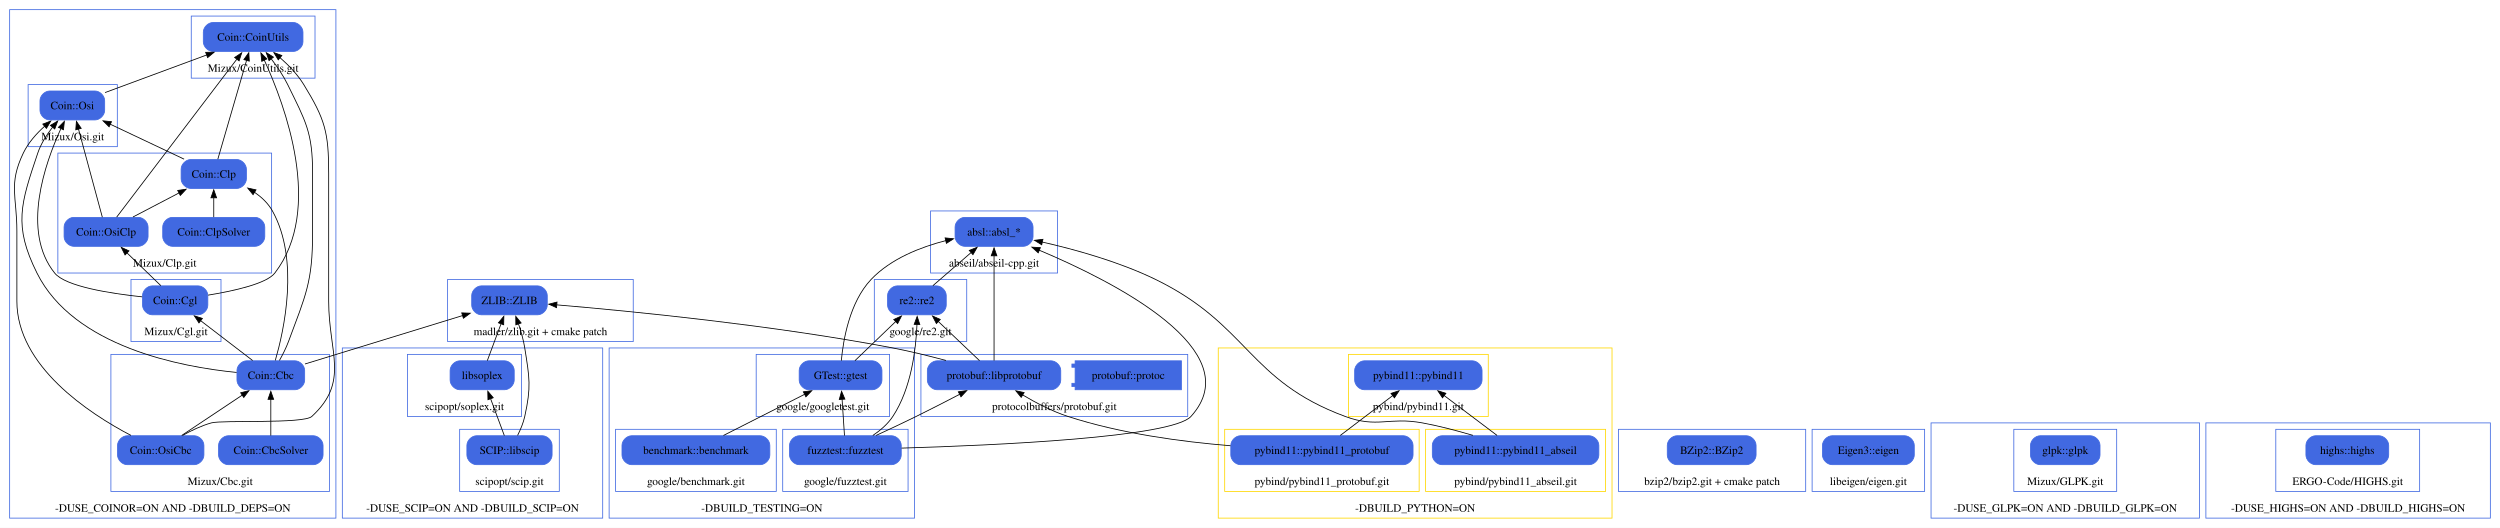
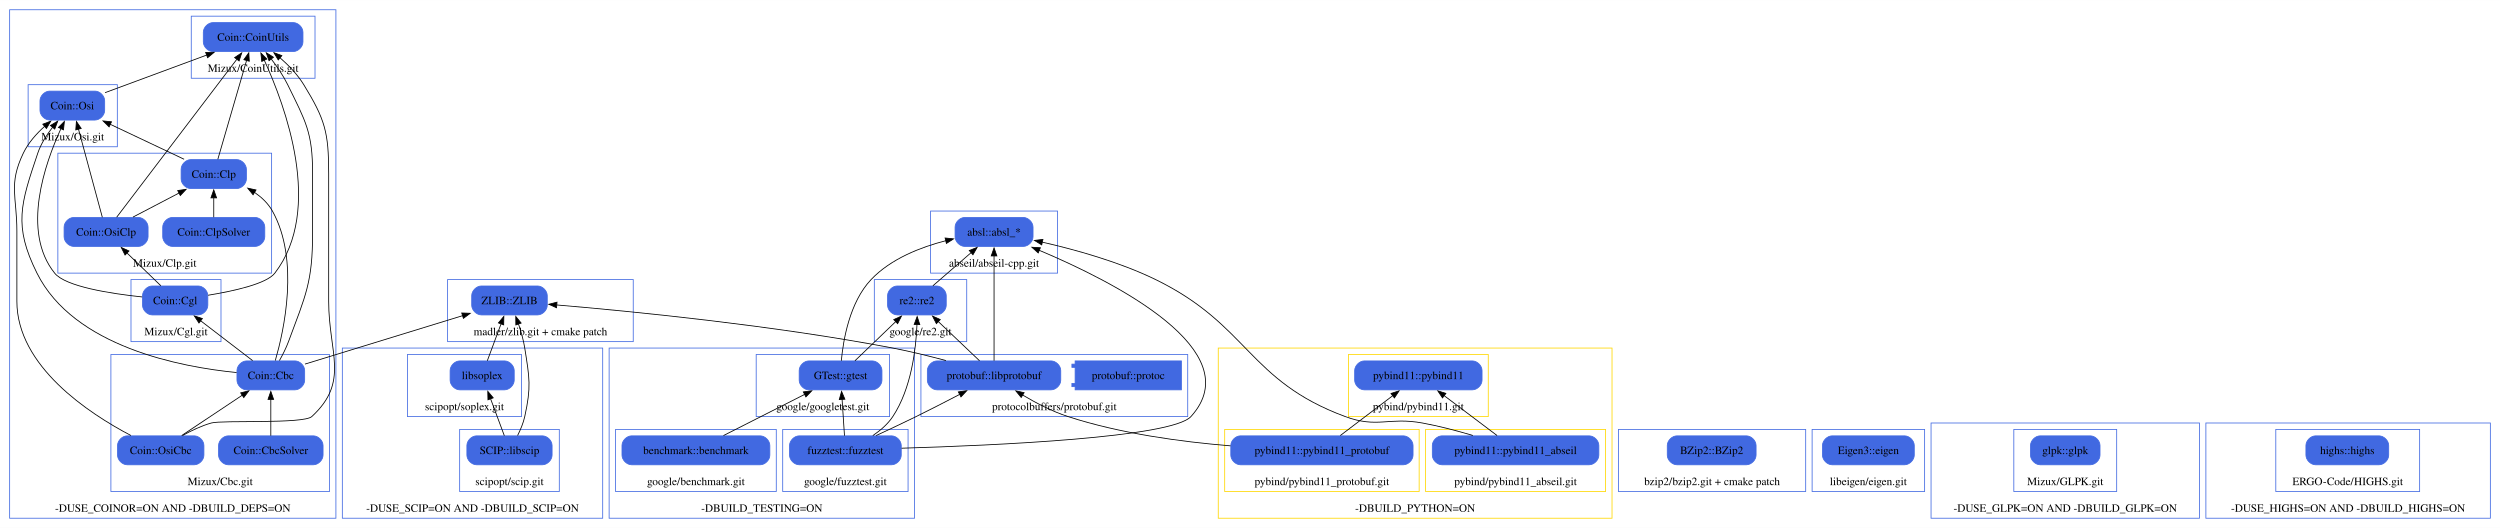
- <svg xmlns="http://www.w3.org/2000/svg" width="3111pt" height="657pt" viewBox="0.00 0.00 3111.00 657.00">
+ <svg xmlns="http://www.w3.org/2000/svg" width="3111pt" height="657pt" viewBox="0.00 0.00 3111.00 656.75">
  <g id="graph0" class="graph" transform="scale(1 1) rotate(0) translate(4 652.75)">
    <polygon fill="white" stroke="none" points="-4,4 -4,-652.75 3107,-652.75 3107,4 -4,4" />
    <g id="clust1" class="cluster">
      <polygon fill="none" stroke="royalblue" points="553,-227.75 553,-305 784,-305 784,-227.75 553,-227.75" />
-       <text xml:space="preserve" text-anchor="middle" x="668.5" y="-235.7" font-family="Times,serif" font-size="14.00">madler/zlib.git + cmake patch</text>
+       <text text-anchor="middle" x="668.5" y="-235.7" font-family="Times,serif" font-size="14.00">madler/zlib.git + cmake patch</text>
    </g>
    <g id="clust2" class="cluster">
      <polygon fill="none" stroke="royalblue" points="2010,-41.25 2010,-118.5 2243,-118.5 2243,-41.25 2010,-41.25" />
-       <text xml:space="preserve" text-anchor="middle" x="2126.5" y="-49.2" font-family="Times,serif" font-size="14.00">bzip2/bzip2.git + cmake patch</text>
+       <text text-anchor="middle" x="2126.5" y="-49.2" font-family="Times,serif" font-size="14.00">bzip2/bzip2.git + cmake patch</text>
    </g>
    <g id="clust3" class="cluster">
      <polygon fill="none" stroke="royalblue" points="1154,-313 1154,-390.25 1312,-390.25 1312,-313 1154,-313" />
-       <text xml:space="preserve" text-anchor="middle" x="1233" y="-320.95" font-family="Times,serif" font-size="14.00">abseil/abseil-cpp.git</text>
+       <text text-anchor="middle" x="1233" y="-320.95" font-family="Times,serif" font-size="14.00">abseil/abseil-cpp.git</text>
    </g>
    <g id="clust4" class="cluster">
      <polygon fill="none" stroke="royalblue" points="1142,-134.5 1142,-211.75 1474,-211.75 1474,-134.5 1142,-134.5" />
-       <text xml:space="preserve" text-anchor="middle" x="1308" y="-142.45" font-family="Times,serif" font-size="14.00">protocolbuffers/protobuf.git</text>
+       <text text-anchor="middle" x="1308" y="-142.45" font-family="Times,serif" font-size="14.00">protocolbuffers/protobuf.git</text>
    </g>
    <g id="clust5" class="cluster">
      <polygon fill="none" stroke="royalblue" points="1084,-227.75 1084,-305 1199,-305 1199,-227.75 1084,-227.75" />
-       <text xml:space="preserve" text-anchor="middle" x="1141.5" y="-235.7" font-family="Times,serif" font-size="14.00">google/re2.git</text>
+       <text text-anchor="middle" x="1141.5" y="-235.7" font-family="Times,serif" font-size="14.00">google/re2.git</text>
    </g>
    <g id="clust6" class="cluster">
      <polygon fill="none" stroke="royalblue" points="2251,-41.25 2251,-118.5 2391,-118.5 2391,-41.25 2251,-41.25" />
-       <text xml:space="preserve" text-anchor="middle" x="2321" y="-49.2" font-family="Times,serif" font-size="14.00">libeigen/eigen.git</text>
+       <text text-anchor="middle" x="2321" y="-49.2" font-family="Times,serif" font-size="14.00">libeigen/eigen.git</text>
    </g>
    <g id="clust7" class="cluster">
      <polygon fill="none" stroke="royalblue" points="8,-8 8,-640.75 414,-640.75 414,-8 8,-8" />
-       <text xml:space="preserve" text-anchor="middle" x="211" y="-15.95" font-family="Times,serif" font-size="14.00">-DUSE_COINOR=ON AND -DBUILD_DEPS=ON</text>
+       <text text-anchor="middle" x="211" y="-15.95" font-family="Times,serif" font-size="14.00">-DUSE_COINOR=ON AND -DBUILD_DEPS=ON</text>
    </g>
    <g id="clust8" class="cluster">
      <polygon fill="none" stroke="royalblue" points="234,-555.5 234,-632.75 388,-632.75 388,-555.5 234,-555.5" />
-       <text xml:space="preserve" text-anchor="middle" x="311" y="-563.45" font-family="Times,serif" font-size="14.00">Mizux/CoinUtils.git</text>
+       <text text-anchor="middle" x="311" y="-563.45" font-family="Times,serif" font-size="14.00">Mizux/CoinUtils.git</text>
    </g>
    <g id="clust9" class="cluster">
      <polygon fill="none" stroke="royalblue" points="31,-470.25 31,-547.5 142,-547.5 142,-470.25 31,-470.25" />
-       <text xml:space="preserve" text-anchor="middle" x="86.5" y="-478.2" font-family="Times,serif" font-size="14.00">Mizux/Osi.git</text>
+       <text text-anchor="middle" x="86.5" y="-478.2" font-family="Times,serif" font-size="14.00">Mizux/Osi.git</text>
    </g>
    <g id="clust10" class="cluster">
      <polygon fill="none" stroke="royalblue" points="68,-313 68,-462.25 334,-462.25 334,-313 68,-313" />
-       <text xml:space="preserve" text-anchor="middle" x="201" y="-320.95" font-family="Times,serif" font-size="14.00">Mizux/Clp.git</text>
+       <text text-anchor="middle" x="201" y="-320.95" font-family="Times,serif" font-size="14.00">Mizux/Clp.git</text>
    </g>
    <g id="clust11" class="cluster">
      <polygon fill="none" stroke="royalblue" points="159,-227.75 159,-305 271,-305 271,-227.75 159,-227.75" />
-       <text xml:space="preserve" text-anchor="middle" x="215" y="-235.7" font-family="Times,serif" font-size="14.00">Mizux/Cgl.git</text>
+       <text text-anchor="middle" x="215" y="-235.7" font-family="Times,serif" font-size="14.00">Mizux/Cgl.git</text>
    </g>
    <g id="clust12" class="cluster">
      <polygon fill="none" stroke="royalblue" points="134,-41.25 134,-211.75 406,-211.75 406,-41.25 134,-41.25" />
-       <text xml:space="preserve" text-anchor="middle" x="270" y="-49.2" font-family="Times,serif" font-size="14.00">Mizux/Cbc.git</text>
+       <text text-anchor="middle" x="270" y="-49.2" font-family="Times,serif" font-size="14.00">Mizux/Cbc.git</text>
    </g>
    <g id="clust13" class="cluster">
      <polygon fill="none" stroke="royalblue" points="2399,-8 2399,-126.5 2733,-126.5 2733,-8 2399,-8" />
-       <text xml:space="preserve" text-anchor="middle" x="2566" y="-15.95" font-family="Times,serif" font-size="14.00">-DUSE_GLPK=ON AND -DBUILD_GLPK=ON</text>
+       <text text-anchor="middle" x="2566" y="-15.95" font-family="Times,serif" font-size="14.00">-DUSE_GLPK=ON AND -DBUILD_GLPK=ON</text>
    </g>
    <g id="clust14" class="cluster">
      <polygon fill="none" stroke="royalblue" points="2502,-41.25 2502,-118.5 2630,-118.5 2630,-41.25 2502,-41.25" />
-       <text xml:space="preserve" text-anchor="middle" x="2566" y="-49.2" font-family="Times,serif" font-size="14.00">Mizux/GLPK.git</text>
+       <text text-anchor="middle" x="2566" y="-49.2" font-family="Times,serif" font-size="14.00">Mizux/GLPK.git</text>
    </g>
    <g id="clust15" class="cluster">
      <polygon fill="none" stroke="royalblue" points="2741,-8 2741,-126.5 3095,-126.5 3095,-8 2741,-8" />
-       <text xml:space="preserve" text-anchor="middle" x="2918" y="-15.95" font-family="Times,serif" font-size="14.00">-DUSE_HIGHS=ON AND -DBUILD_HIGHS=ON</text>
+       <text text-anchor="middle" x="2918" y="-15.95" font-family="Times,serif" font-size="14.00">-DUSE_HIGHS=ON AND -DBUILD_HIGHS=ON</text>
    </g>
    <g id="clust16" class="cluster">
      <polygon fill="none" stroke="royalblue" points="2828,-41.25 2828,-118.5 3007,-118.5 3007,-41.25 2828,-41.25" />
-       <text xml:space="preserve" text-anchor="middle" x="2917.5" y="-49.2" font-family="Times,serif" font-size="14.00">ERGO-Code/HIGHS.git</text>
+       <text text-anchor="middle" x="2917.5" y="-49.2" font-family="Times,serif" font-size="14.00">ERGO-Code/HIGHS.git</text>
    </g>
    <g id="clust17" class="cluster">
      <polygon fill="none" stroke="royalblue" points="422,-8 422,-219.75 746,-219.75 746,-8 422,-8" />
-       <text xml:space="preserve" text-anchor="middle" x="584" y="-15.95" font-family="Times,serif" font-size="14.00">-DUSE_SCIP=ON AND -DBUILD_SCIP=ON</text>
+       <text text-anchor="middle" x="584" y="-15.95" font-family="Times,serif" font-size="14.00">-DUSE_SCIP=ON AND -DBUILD_SCIP=ON</text>
    </g>
    <g id="clust18" class="cluster">
      <polygon fill="none" stroke="royalblue" points="503,-134.5 503,-211.75 645,-211.75 645,-134.5 503,-134.5" />
-       <text xml:space="preserve" text-anchor="middle" x="574" y="-142.45" font-family="Times,serif" font-size="14.00">scipopt/soplex.git</text>
+       <text text-anchor="middle" x="574" y="-142.45" font-family="Times,serif" font-size="14.00">scipopt/soplex.git</text>
    </g>
    <g id="clust19" class="cluster">
      <polygon fill="none" stroke="royalblue" points="568,-41.25 568,-118.5 692,-118.5 692,-41.25 568,-41.25" />
-       <text xml:space="preserve" text-anchor="middle" x="630" y="-49.2" font-family="Times,serif" font-size="14.00">scipopt/scip.git</text>
+       <text text-anchor="middle" x="630" y="-49.2" font-family="Times,serif" font-size="14.00">scipopt/scip.git</text>
    </g>
    <g id="clust20" class="cluster">
      <polygon fill="none" stroke="royalblue" points="754,-8 754,-219.75 1134,-219.75 1134,-8 754,-8" />
-       <text xml:space="preserve" text-anchor="middle" x="944" y="-15.95" font-family="Times,serif" font-size="14.00">-DBUILD_TESTING=ON</text>
+       <text text-anchor="middle" x="944" y="-15.95" font-family="Times,serif" font-size="14.00">-DBUILD_TESTING=ON</text>
    </g>
    <g id="clust21" class="cluster">
      <polygon fill="none" stroke="royalblue" points="937,-134.5 937,-211.75 1103,-211.75 1103,-134.5 937,-134.5" />
-       <text xml:space="preserve" text-anchor="middle" x="1020" y="-142.45" font-family="Times,serif" font-size="14.00">google/googletest.git</text>
+       <text text-anchor="middle" x="1020" y="-142.45" font-family="Times,serif" font-size="14.00">google/googletest.git</text>
    </g>
    <g id="clust22" class="cluster">
      <polygon fill="none" stroke="royalblue" points="762,-41.25 762,-118.5 962,-118.5 962,-41.25 762,-41.25" />
-       <text xml:space="preserve" text-anchor="middle" x="862" y="-49.2" font-family="Times,serif" font-size="14.00">google/benchmark.git</text>
+       <text text-anchor="middle" x="862" y="-49.2" font-family="Times,serif" font-size="14.00">google/benchmark.git</text>
    </g>
    <g id="clust23" class="cluster">
      <polygon fill="none" stroke="royalblue" points="970,-41.25 970,-118.5 1126,-118.5 1126,-41.25 970,-41.25" />
-       <text xml:space="preserve" text-anchor="middle" x="1048" y="-49.2" font-family="Times,serif" font-size="14.00">google/fuzztest.git</text>
+       <text text-anchor="middle" x="1048" y="-49.2" font-family="Times,serif" font-size="14.00">google/fuzztest.git</text>
    </g>
    <g id="clust24" class="cluster">
      <polygon fill="none" stroke="gold" points="1512,-8 1512,-219.75 2002,-219.75 2002,-8 1512,-8" />
-       <text xml:space="preserve" text-anchor="middle" x="1757" y="-15.95" font-family="Times,serif" font-size="14.00">-DBUILD_PYTHON=ON</text>
+       <text text-anchor="middle" x="1757" y="-15.95" font-family="Times,serif" font-size="14.00">-DBUILD_PYTHON=ON</text>
    </g>
    <g id="clust25" class="cluster">
      <polygon fill="none" stroke="gold" points="1674,-134.5 1674,-211.75 1848,-211.75 1848,-134.5 1674,-134.5" />
-       <text xml:space="preserve" text-anchor="middle" x="1761" y="-142.45" font-family="Times,serif" font-size="14.00">pybind/pybind11.git</text>
+       <text text-anchor="middle" x="1761" y="-142.45" font-family="Times,serif" font-size="14.00">pybind/pybind11.git</text>
    </g>
    <g id="clust26" class="cluster">
      <polygon fill="none" stroke="gold" points="1770,-41.25 1770,-118.5 1994,-118.5 1994,-41.25 1770,-41.25" />
-       <text xml:space="preserve" text-anchor="middle" x="1882" y="-49.2" font-family="Times,serif" font-size="14.00">pybind/pybind11_abseil.git</text>
+       <text text-anchor="middle" x="1882" y="-49.2" font-family="Times,serif" font-size="14.00">pybind/pybind11_abseil.git</text>
    </g>
    <g id="clust27" class="cluster">
      <polygon fill="none" stroke="gold" points="1520,-41.25 1520,-118.5 1762,-118.5 1762,-41.25 1520,-41.25" />
-       <text xml:space="preserve" text-anchor="middle" x="1641" y="-49.2" font-family="Times,serif" font-size="14.00">pybind/pybind11_protobuf.git</text>
+       <text text-anchor="middle" x="1641" y="-49.2" font-family="Times,serif" font-size="14.00">pybind/pybind11_protobuf.git</text>
    </g>
    <g id="node1" class="node">
      <path fill="royalblue" stroke="royalblue" d="M665,-297C665,-297 595,-297 595,-297 589,-297 583,-291 583,-285 583,-285 583,-273 583,-273 583,-267 589,-261 595,-261 595,-261 665,-261 665,-261 671,-261 677,-267 677,-273 677,-273 677,-285 677,-285 677,-291 671,-297 665,-297" />
-       <text xml:space="preserve" text-anchor="middle" x="630" y="-274.32" font-family="Times,serif" font-size="14.00">ZLIB::ZLIB</text>
+       <text text-anchor="middle" x="630" y="-274.32" font-family="Times,serif" font-size="14.00">ZLIB::ZLIB</text>
    </g>
    <g id="node2" class="node">
      <path fill="royalblue" stroke="royalblue" d="M2169.25,-110.5C2169.25,-110.5 2082.75,-110.5 2082.75,-110.5 2076.75,-110.5 2070.75,-104.5 2070.75,-98.5 2070.75,-98.5 2070.75,-86.5 2070.75,-86.5 2070.75,-80.5 2076.75,-74.5 2082.75,-74.5 2082.75,-74.5 2169.25,-74.5 2169.25,-74.5 2175.25,-74.5 2181.25,-80.5 2181.25,-86.5 2181.25,-86.5 2181.25,-98.5 2181.25,-98.5 2181.25,-104.5 2175.25,-110.5 2169.25,-110.5" />
-       <text xml:space="preserve" text-anchor="middle" x="2126" y="-87.83" font-family="Times,serif" font-size="14.00">BZip2::BZip2</text>
+       <text text-anchor="middle" x="2126" y="-87.83" font-family="Times,serif" font-size="14.00">BZip2::BZip2</text>
    </g>
    <g id="node3" class="node">
      <path fill="royalblue" stroke="royalblue" d="M1269.5,-382.25C1269.5,-382.25 1196.5,-382.25 1196.5,-382.25 1190.5,-382.25 1184.5,-376.25 1184.5,-370.25 1184.5,-370.25 1184.5,-358.25 1184.5,-358.25 1184.5,-352.25 1190.5,-346.25 1196.5,-346.25 1196.5,-346.25 1269.5,-346.25 1269.5,-346.25 1275.5,-346.25 1281.5,-352.25 1281.5,-358.25 1281.5,-358.25 1281.5,-370.25 1281.5,-370.25 1281.5,-376.25 1275.5,-382.25 1269.5,-382.25" />
-       <text xml:space="preserve" text-anchor="middle" x="1233" y="-359.57" font-family="Times,serif" font-size="14.00">absl::absl_*</text>
+       <text text-anchor="middle" x="1233" y="-359.57" font-family="Times,serif" font-size="14.00">absl::absl_*</text>
    </g>
    <g id="node4" class="node">
      <path fill="royalblue" stroke="royalblue" d="M1304,-203.75C1304,-203.75 1162,-203.75 1162,-203.75 1156,-203.75 1150,-197.75 1150,-191.75 1150,-191.75 1150,-179.75 1150,-179.75 1150,-173.75 1156,-167.75 1162,-167.75 1162,-167.75 1304,-167.75 1304,-167.75 1310,-167.75 1316,-173.75 1316,-179.75 1316,-179.75 1316,-191.75 1316,-191.75 1316,-197.75 1310,-203.75 1304,-203.75" />
-       <text xml:space="preserve" text-anchor="middle" x="1233" y="-181.07" font-family="Times,serif" font-size="14.00">protobuf::libprotobuf</text>
+       <text text-anchor="middle" x="1233" y="-181.07" font-family="Times,serif" font-size="14.00">protobuf::libprotobuf</text>
    </g>
    <g id="edge24" class="edge">
      <path fill="none" stroke="black" d="M1173.13,-204.19C1152.33,-209.78 1128.77,-215.59 1107,-219.75 957.65,-248.29 779.18,-265.72 688.75,-273.39" />
      <polygon fill="black" stroke="black" points="688.56,-269.89 678.89,-274.22 689.15,-276.87 688.56,-269.89" />
    </g>
    <g id="edge29" class="edge">
      <path fill="none" stroke="black" d="M1233,-203.99C1233,-234.31 1233,-297.44 1233,-334.47" />
      <polygon fill="black" stroke="black" points="1229.5,-334.42 1233,-344.42 1236.5,-334.42 1229.5,-334.42" />
    </g>
    <g id="node6" class="node">
      <path fill="royalblue" stroke="royalblue" d="M1161.5,-297C1161.5,-297 1112.5,-297 1112.5,-297 1106.5,-297 1100.5,-291 1100.5,-285 1100.5,-285 1100.5,-273 1100.5,-273 1100.5,-267 1106.5,-261 1112.5,-261 1112.5,-261 1161.5,-261 1161.5,-261 1167.5,-261 1173.5,-267 1173.5,-273 1173.5,-273 1173.5,-285 1173.5,-285 1173.5,-291 1167.5,-297 1161.5,-297" />
-       <text xml:space="preserve" text-anchor="middle" x="1137" y="-274.32" font-family="Times,serif" font-size="14.00">re2::re2</text>
+       <text text-anchor="middle" x="1137" y="-274.32" font-family="Times,serif" font-size="14.00">re2::re2</text>
    </g>
    <g id="edge35" class="edge">
      <path fill="none" stroke="black" d="M1214.94,-203.91C1200.42,-217.72 1179.81,-237.31 1163.43,-252.88" />
      <polygon fill="black" stroke="black" points="1161.24,-250.13 1156.4,-259.56 1166.06,-255.21 1161.24,-250.13" />
    </g>
    <g id="node5" class="node">
      <polygon fill="royalblue" stroke="royalblue" points="1466.12,-203.75 1333.88,-203.75 1333.88,-199.75 1329.88,-199.75 1329.88,-195.75 1333.88,-195.75 1333.88,-175.75 1329.88,-175.75 1329.88,-171.75 1333.88,-171.75 1333.88,-167.75 1466.12,-167.75 1466.12,-203.75" />
      <polyline fill="none" stroke="royalblue" points="1333.88,-199.75 1337.88,-199.75 1337.88,-195.75 1333.88,-195.75" />
      <polyline fill="none" stroke="royalblue" points="1333.88,-175.75 1337.88,-175.75 1337.88,-171.75 1333.88,-171.75" />
-       <text xml:space="preserve" text-anchor="middle" x="1400" y="-181.07" font-family="Times,serif" font-size="14.00">protobuf::protoc</text>
+       <text text-anchor="middle" x="1400" y="-181.07" font-family="Times,serif" font-size="14.00">protobuf::protoc</text>
    </g>
    <g id="edge28" class="edge">
      <path fill="none" stroke="black" d="M1156.89,-297.25C1170.66,-309.19 1189.2,-325.27 1204.54,-338.57" />
      <polygon fill="black" stroke="black" points="1202.14,-341.12 1211.99,-345.03 1206.73,-335.84 1202.14,-341.12" />
    </g>
    <g id="node7" class="node">
      <path fill="royalblue" stroke="royalblue" d="M2366.12,-110.5C2366.12,-110.5 2275.88,-110.5 2275.88,-110.5 2269.88,-110.5 2263.88,-104.5 2263.88,-98.5 2263.88,-98.5 2263.88,-86.5 2263.88,-86.5 2263.88,-80.5 2269.88,-74.5 2275.88,-74.5 2275.88,-74.5 2366.12,-74.5 2366.12,-74.5 2372.12,-74.5 2378.12,-80.5 2378.12,-86.5 2378.12,-86.5 2378.12,-98.5 2378.12,-98.5 2378.12,-104.5 2372.12,-110.5 2366.12,-110.5" />
-       <text xml:space="preserve" text-anchor="middle" x="2321" y="-87.83" font-family="Times,serif" font-size="14.00">Eigen3::eigen</text>
+       <text text-anchor="middle" x="2321" y="-87.83" font-family="Times,serif" font-size="14.00">Eigen3::eigen</text>
    </g>
    <g id="node8" class="node">
      <path fill="royalblue" stroke="royalblue" d="M361,-624.75C361,-624.75 261,-624.75 261,-624.75 255,-624.75 249,-618.75 249,-612.75 249,-612.75 249,-600.75 249,-600.75 249,-594.75 255,-588.75 261,-588.75 261,-588.75 361,-588.75 361,-588.75 367,-588.75 373,-594.75 373,-600.75 373,-600.75 373,-612.75 373,-612.75 373,-618.75 367,-624.75 361,-624.75" />
-       <text xml:space="preserve" text-anchor="middle" x="311" y="-602.08" font-family="Times,serif" font-size="14.00">Coin::CoinUtils</text>
+       <text text-anchor="middle" x="311" y="-602.08" font-family="Times,serif" font-size="14.00">Coin::CoinUtils</text>
    </g>
    <g id="node9" class="node">
      <path fill="royalblue" stroke="royalblue" d="M114.25,-539.5C114.25,-539.5 57.75,-539.5 57.75,-539.5 51.75,-539.5 45.75,-533.5 45.75,-527.5 45.75,-527.5 45.75,-515.5 45.75,-515.5 45.75,-509.5 51.75,-503.5 57.75,-503.5 57.75,-503.5 114.25,-503.5 114.25,-503.5 120.25,-503.5 126.25,-509.5 126.25,-515.5 126.25,-515.5 126.25,-527.5 126.25,-527.5 126.25,-533.5 120.25,-539.5 114.25,-539.5" />
-       <text xml:space="preserve" text-anchor="middle" x="86" y="-516.83" font-family="Times,serif" font-size="14.00">Coin::Osi</text>
+       <text text-anchor="middle" x="86" y="-516.83" font-family="Times,serif" font-size="14.00">Coin::Osi</text>
    </g>
    <g id="edge1" class="edge">
      <path fill="none" stroke="black" d="M126.75,-537.58C162.13,-550.67 213.76,-569.77 253.37,-584.43" />
      <polygon fill="black" stroke="black" points="251.93,-587.63 262.52,-587.81 254.36,-581.06 251.93,-587.63" />
    </g>
    <g id="node10" class="node">
      <path fill="royalblue" stroke="royalblue" d="M290.62,-454.25C290.62,-454.25 233.38,-454.25 233.38,-454.25 227.38,-454.25 221.38,-448.25 221.38,-442.25 221.38,-442.25 221.38,-430.25 221.38,-430.25 221.38,-424.25 227.38,-418.25 233.38,-418.25 233.38,-418.25 290.62,-418.25 290.62,-418.25 296.62,-418.25 302.62,-424.25 302.62,-430.25 302.62,-430.25 302.62,-442.25 302.62,-442.25 302.62,-448.25 296.62,-454.25 290.62,-454.25" />
-       <text xml:space="preserve" text-anchor="middle" x="262" y="-431.57" font-family="Times,serif" font-size="14.00">Coin::Clp</text>
+       <text text-anchor="middle" x="262" y="-431.57" font-family="Times,serif" font-size="14.00">Coin::Clp</text>
    </g>
    <g id="edge2" class="edge">
      <path fill="none" stroke="black" d="M267.06,-454.65C275.54,-483.81 292.69,-542.79 302.88,-577.82" />
      <polygon fill="black" stroke="black" points="299.47,-578.62 305.62,-587.24 306.19,-576.66 299.47,-578.62" />
    </g>
    <g id="edge3" class="edge">
      <path fill="none" stroke="black" d="M225.1,-454.7C198.35,-467.36 161.96,-484.57 133.1,-498.22" />
      <polygon fill="black" stroke="black" points="131.76,-494.98 124.21,-502.42 134.75,-501.31 131.76,-494.98" />
    </g>
    <g id="node11" class="node">
      <path fill="royalblue" stroke="royalblue" d="M168.25,-382.25C168.25,-382.25 87.75,-382.25 87.75,-382.25 81.75,-382.25 75.75,-376.25 75.75,-370.25 75.75,-370.25 75.75,-358.25 75.75,-358.25 75.75,-352.25 81.75,-346.25 87.75,-346.25 87.75,-346.25 168.25,-346.25 168.25,-346.25 174.25,-346.25 180.25,-352.25 180.25,-358.25 180.25,-358.25 180.25,-370.25 180.25,-370.25 180.25,-376.25 174.25,-382.25 168.25,-382.25" />
-       <text xml:space="preserve" text-anchor="middle" x="128" y="-359.57" font-family="Times,serif" font-size="14.00">Coin::OsiClp</text>
+       <text text-anchor="middle" x="128" y="-359.57" font-family="Times,serif" font-size="14.00">Coin::OsiClp</text>
    </g>
    <g id="edge4" class="edge">
      <path fill="none" stroke="black" d="M141.16,-382.55C172.74,-424.05 252.98,-529.5 290.75,-579.14" />
      <polygon fill="black" stroke="black" points="287.96,-581.24 296.8,-587.08 293.53,-577.01 287.96,-581.24" />
    </g>
    <g id="edge5" class="edge">
      <path fill="none" stroke="black" d="M123.34,-382.46C116.15,-409.04 102.27,-460.34 93.61,-492.37" />
      <polygon fill="black" stroke="black" points="90.3,-491.19 91.07,-501.75 97.06,-493.02 90.3,-491.19" />
    </g>
    <g id="edge6" class="edge">
      <path fill="none" stroke="black" d="M161.47,-382.73C178.87,-391.82 200.33,-403.03 218.95,-412.76" />
      <polygon fill="black" stroke="black" points="217.13,-415.76 227.62,-417.29 220.37,-409.56 217.13,-415.76" />
    </g>
    <g id="node12" class="node">
      <path fill="royalblue" stroke="royalblue" d="M313.5,-382.25C313.5,-382.25 210.5,-382.25 210.5,-382.25 204.5,-382.25 198.5,-376.25 198.5,-370.25 198.5,-370.25 198.5,-358.25 198.5,-358.25 198.5,-352.25 204.5,-346.25 210.5,-346.25 210.5,-346.25 313.5,-346.25 313.5,-346.25 319.5,-346.25 325.5,-352.25 325.5,-358.25 325.5,-358.25 325.5,-370.25 325.5,-370.25 325.5,-376.25 319.5,-382.25 313.5,-382.25" />
-       <text xml:space="preserve" text-anchor="middle" x="262" y="-359.57" font-family="Times,serif" font-size="14.00">Coin::ClpSolver</text>
+       <text text-anchor="middle" x="262" y="-359.57" font-family="Times,serif" font-size="14.00">Coin::ClpSolver</text>
    </g>
    <g id="edge7" class="edge">
      <path fill="none" stroke="black" d="M262,-382.55C262,-389.84 262,-398.52 262,-406.71" />
      <polygon fill="black" stroke="black" points="258.5,-406.63 262,-416.63 265.5,-406.63 258.5,-406.63" />
    </g>
    <g id="node13" class="node">
      <path fill="royalblue" stroke="royalblue" d="M242.62,-297C242.62,-297 185.38,-297 185.38,-297 179.38,-297 173.38,-291 173.38,-285 173.38,-285 173.38,-273 173.38,-273 173.38,-267 179.38,-261 185.38,-261 185.38,-261 242.62,-261 242.62,-261 248.62,-261 254.62,-267 254.62,-273 254.62,-273 254.62,-285 254.62,-285 254.62,-291 248.62,-297 242.62,-297" />
-       <text xml:space="preserve" text-anchor="middle" x="214" y="-274.32" font-family="Times,serif" font-size="14.00">Coin::Cgl</text>
+       <text text-anchor="middle" x="214" y="-274.32" font-family="Times,serif" font-size="14.00">Coin::Cgl</text>
    </g>
    <g id="edge8" class="edge">
      <path fill="none" stroke="black" d="M254.94,-285.47C287,-290.7 327.82,-299.75 338,-313 398.95,-392.29 350.78,-521.7 324.83,-578.06" />
      <polygon fill="black" stroke="black" points="321.73,-576.42 320.62,-586.95 328.06,-579.41 321.73,-576.42" />
    </g>
    <g id="edge9" class="edge">
      <path fill="none" stroke="black" d="M172.92,-283.35C133.31,-287.53 77.45,-296.27 64,-313 22.24,-364.95 51.87,-449.4 71.84,-492.81" />
      <polygon fill="black" stroke="black" points="68.67,-494.28 76.13,-501.8 74.98,-491.26 68.67,-494.28" />
    </g>
    <g id="edge10" class="edge">
      <path fill="none" stroke="black" d="M196.18,-297.25C183.96,-309.08 167.54,-324.97 153.88,-338.19" />
      <polygon fill="black" stroke="black" points="151.63,-335.5 146.88,-344.97 156.5,-340.53 151.63,-335.5" />
    </g>
    <g id="node14" class="node">
      <path fill="royalblue" stroke="royalblue" d="M363.12,-203.75C363.12,-203.75 302.88,-203.75 302.88,-203.75 296.88,-203.75 290.88,-197.75 290.88,-191.75 290.88,-191.75 290.88,-179.75 290.88,-179.75 290.88,-173.75 296.88,-167.75 302.88,-167.75 302.88,-167.75 363.12,-167.75 363.12,-167.75 369.12,-167.75 375.12,-173.75 375.12,-179.75 375.12,-179.75 375.12,-191.75 375.12,-191.75 375.12,-197.75 369.12,-203.75 363.12,-203.75" />
-       <text xml:space="preserve" text-anchor="middle" x="333" y="-181.07" font-family="Times,serif" font-size="14.00">Coin::Cbc</text>
+       <text text-anchor="middle" x="333" y="-181.07" font-family="Times,serif" font-size="14.00">Coin::Cbc</text>
    </g>
    <g id="edge25" class="edge">
      <path fill="none" stroke="black" d="M375.55,-199.82C427.09,-215.66 514.14,-242.4 571.84,-260.13" />
      <polygon fill="black" stroke="black" points="570.58,-263.41 581.17,-263 572.64,-256.71 570.58,-263.41" />
    </g>
    <g id="edge11" class="edge">
      <path fill="none" stroke="black" d="M343.74,-204.21C347.74,-211.31 352.02,-219.72 355,-227.75 376.45,-285.58 385,-301.57 385,-363.25 385,-363.25 385,-363.25 385,-437.25 385,-488.15 376.37,-501.78 354,-547.5 348.53,-558.68 340.86,-569.92 333.51,-579.51" />
      <polygon fill="black" stroke="black" points="330.8,-577.3 327.3,-587.3 336.27,-581.66 330.8,-577.3" />
    </g>
    <g id="edge12" class="edge">
      <path fill="none" stroke="black" d="M290.43,-189.29C221.31,-196.08 87.8,-221.07 42,-313 12.42,-372.37 21.83,-399.39 43,-462.25 46.91,-473.86 54.08,-485.08 61.46,-494.52" />
      <polygon fill="black" stroke="black" points="58.73,-496.71 67.83,-502.15 64.11,-492.23 58.73,-496.71" />
    </g>
    <g id="edge13" class="edge">
      <path fill="none" stroke="black" d="M338.59,-204.23C349.36,-241.28 369.02,-329.32 335,-390.25 329.72,-399.71 321.55,-407.42 312.55,-413.62" />
      <polygon fill="black" stroke="black" points="310.92,-410.51 304.26,-418.75 314.6,-416.47 310.92,-410.51" />
    </g>
    <g id="edge14" class="edge">
      <path fill="none" stroke="black" d="M310.34,-204.13C291.97,-218.21 265.9,-238.21 245.5,-253.84" />
      <polygon fill="black" stroke="black" points="243.59,-250.9 237.78,-259.77 247.85,-256.46 243.59,-250.9" />
    </g>
    <g id="node15" class="node">
      <path fill="royalblue" stroke="royalblue" d="M237.75,-110.5C237.75,-110.5 154.25,-110.5 154.25,-110.5 148.25,-110.5 142.25,-104.5 142.25,-98.5 142.25,-98.5 142.25,-86.5 142.25,-86.5 142.25,-80.5 148.25,-74.5 154.25,-74.5 154.25,-74.5 237.75,-74.5 237.75,-74.5 243.75,-74.5 249.75,-80.5 249.75,-86.5 249.75,-86.5 249.75,-98.5 249.75,-98.5 249.75,-104.5 243.75,-110.5 237.75,-110.5" />
-       <text xml:space="preserve" text-anchor="middle" x="196" y="-87.83" font-family="Times,serif" font-size="14.00">Coin::OsiCbc</text>
+       <text text-anchor="middle" x="196" y="-87.83" font-family="Times,serif" font-size="14.00">Coin::OsiCbc</text>
    </g>
    <g id="edge15" class="edge">
      <path fill="none" stroke="black" d="M223.18,-110.92C233.92,-116.94 246.64,-123.04 259,-126.5 272.4,-130.26 373.77,-125.07 384,-134.5 431.39,-178.19 405,-213.54 405,-278 405,-278 405,-278 405,-437.25 405,-488.15 400.58,-504.09 374,-547.5 366.27,-560.13 355.04,-571.74 344.2,-581.21" />
      <polygon fill="black" stroke="black" points="342.26,-578.27 336.82,-587.36 346.74,-583.64 342.26,-578.27" />
    </g>
    <g id="edge16" class="edge">
      <path fill="none" stroke="black" d="M158.91,-110.93C106.48,-138.44 17,-197.22 17,-278 17,-278 17,-278 17,-365.25 17,-408.51 6.36,-423.21 25,-462.25 31.11,-475.05 41.33,-486.51 51.68,-495.8" />
      <polygon fill="black" stroke="black" points="49.25,-498.33 59.15,-502.1 53.77,-492.98 49.25,-498.33" />
    </g>
    <g id="edge17" class="edge">
      <path fill="none" stroke="black" d="M222.09,-110.88C243.52,-125.15 274.07,-145.5 297.68,-161.23" />
      <polygon fill="black" stroke="black" points="295.48,-163.97 305.75,-166.6 299.36,-158.14 295.48,-163.97" />
    </g>
    <g id="node16" class="node">
      <path fill="royalblue" stroke="royalblue" d="M386,-110.5C386,-110.5 280,-110.5 280,-110.5 274,-110.5 268,-104.5 268,-98.5 268,-98.5 268,-86.5 268,-86.5 268,-80.5 274,-74.5 280,-74.5 280,-74.5 386,-74.5 386,-74.5 392,-74.5 398,-80.5 398,-86.5 398,-86.5 398,-98.5 398,-98.5 398,-104.5 392,-110.5 386,-110.5" />
-       <text xml:space="preserve" text-anchor="middle" x="333" y="-87.83" font-family="Times,serif" font-size="14.00">Coin::CbcSolver</text>
+       <text text-anchor="middle" x="333" y="-87.83" font-family="Times,serif" font-size="14.00">Coin::CbcSolver</text>
    </g>
    <g id="edge18" class="edge">
      <path fill="none" stroke="black" d="M333,-110.66C333,-123.45 333,-141.22 333,-156.14" />
      <polygon fill="black" stroke="black" points="329.5,-155.84 333,-165.84 336.5,-155.84 329.5,-155.84" />
    </g>
    <g id="node17" class="node">
      <path fill="royalblue" stroke="royalblue" d="M2597.25,-110.5C2597.25,-110.5 2534.75,-110.5 2534.75,-110.5 2528.75,-110.5 2522.75,-104.5 2522.75,-98.5 2522.75,-98.5 2522.75,-86.5 2522.75,-86.5 2522.75,-80.5 2528.75,-74.5 2534.75,-74.5 2534.75,-74.5 2597.25,-74.5 2597.25,-74.5 2603.25,-74.5 2609.25,-80.5 2609.25,-86.5 2609.25,-86.5 2609.25,-98.5 2609.25,-98.5 2609.25,-104.5 2603.25,-110.5 2597.25,-110.5" />
-       <text xml:space="preserve" text-anchor="middle" x="2566" y="-87.83" font-family="Times,serif" font-size="14.00">glpk::glpk</text>
+       <text text-anchor="middle" x="2566" y="-87.83" font-family="Times,serif" font-size="14.00">glpk::glpk</text>
    </g>
    <g id="node18" class="node">
      <path fill="royalblue" stroke="royalblue" d="M2956.5,-110.5C2956.5,-110.5 2877.5,-110.5 2877.5,-110.5 2871.5,-110.5 2865.5,-104.5 2865.5,-98.5 2865.5,-98.5 2865.5,-86.5 2865.5,-86.5 2865.5,-80.5 2871.5,-74.5 2877.5,-74.5 2877.5,-74.5 2956.5,-74.5 2956.5,-74.5 2962.5,-74.5 2968.5,-80.5 2968.5,-86.5 2968.5,-86.5 2968.5,-98.5 2968.5,-98.5 2968.5,-104.5 2962.5,-110.5 2956.5,-110.5" />
-       <text xml:space="preserve" text-anchor="middle" x="2917" y="-87.83" font-family="Times,serif" font-size="14.00">highs::highs</text>
+       <text text-anchor="middle" x="2917" y="-87.83" font-family="Times,serif" font-size="14.00">highs::highs</text>
    </g>
    <g id="node19" class="node">
      <path fill="royalblue" stroke="royalblue" d="M623.88,-203.75C623.88,-203.75 568.12,-203.75 568.12,-203.75 562.12,-203.75 556.12,-197.75 556.12,-191.75 556.12,-191.75 556.12,-179.75 556.12,-179.75 556.12,-173.75 562.12,-167.75 568.12,-167.75 568.12,-167.75 623.88,-167.75 623.88,-167.75 629.88,-167.75 635.88,-173.75 635.88,-179.75 635.88,-179.75 635.88,-191.75 635.88,-191.75 635.88,-197.75 629.88,-203.75 623.88,-203.75" />
-       <text xml:space="preserve" text-anchor="middle" x="596" y="-181.07" font-family="Times,serif" font-size="14.00">libsoplex</text>
+       <text text-anchor="middle" x="596" y="-181.07" font-family="Times,serif" font-size="14.00">libsoplex</text>
    </g>
    <g id="edge26" class="edge">
      <path fill="none" stroke="black" d="M602.4,-203.91C607.21,-216.83 613.91,-234.82 619.5,-249.83" />
      <polygon fill="black" stroke="black" points="616.22,-251.04 622.99,-259.18 622.78,-248.59 616.22,-251.04" />
    </g>
    <g id="node20" class="node">
      <path fill="royalblue" stroke="royalblue" d="M671,-110.5C671,-110.5 589,-110.5 589,-110.5 583,-110.5 577,-104.5 577,-98.5 577,-98.5 577,-86.5 577,-86.5 577,-80.5 583,-74.5 589,-74.5 589,-74.5 671,-74.5 671,-74.5 677,-74.5 683,-80.5 683,-86.5 683,-86.5 683,-98.5 683,-98.5 683,-104.5 677,-110.5 671,-110.5" />
-       <text xml:space="preserve" text-anchor="middle" x="630" y="-87.83" font-family="Times,serif" font-size="14.00">SCIP::libscip</text>
+       <text text-anchor="middle" x="630" y="-87.83" font-family="Times,serif" font-size="14.00">SCIP::libscip</text>
    </g>
    <g id="edge27" class="edge">
      <path fill="none" stroke="black" d="M640.08,-110.87C643.64,-117.95 647.21,-126.38 649,-134.5 657.16,-171.5 654.95,-182.33 649,-219.75 647.41,-229.76 644.37,-240.38 641.18,-249.78" />
      <polygon fill="black" stroke="black" points="637.93,-248.49 637.82,-259.09 644.51,-250.87 637.93,-248.49" />
    </g>
    <g id="edge19" class="edge">
      <path fill="none" stroke="black" d="M623.6,-110.66C618.79,-123.58 612.09,-141.57 606.5,-156.58" />
      <polygon fill="black" stroke="black" points="603.22,-155.34 603.01,-165.93 609.78,-157.79 603.22,-155.34" />
    </g>
    <g id="node21" class="node">
      <path fill="royalblue" stroke="royalblue" d="M1081.5,-203.75C1081.5,-203.75 1002.5,-203.75 1002.5,-203.75 996.5,-203.75 990.5,-197.75 990.5,-191.75 990.5,-191.75 990.5,-179.75 990.5,-179.75 990.5,-173.75 996.5,-167.75 1002.5,-167.75 1002.5,-167.75 1081.5,-167.75 1081.5,-167.75 1087.5,-167.75 1093.5,-173.75 1093.5,-179.75 1093.5,-179.75 1093.5,-191.75 1093.5,-191.75 1093.5,-197.75 1087.5,-203.75 1081.5,-203.75" />
-       <text xml:space="preserve" text-anchor="middle" x="1042" y="-181.07" font-family="Times,serif" font-size="14.00">GTest::gtest</text>
+       <text text-anchor="middle" x="1042" y="-181.07" font-family="Times,serif" font-size="14.00">GTest::gtest</text>
    </g>
    <g id="edge30" class="edge">
      <path fill="none" stroke="black" d="M1042.96,-203.96C1045.27,-229.3 1053.14,-276.68 1080,-305 1104.5,-330.83 1141.64,-345.32 1173.2,-353.4" />
      <polygon fill="black" stroke="black" points="1172.08,-356.73 1182.62,-355.64 1173.7,-349.92 1172.08,-356.73" />
    </g>
    <g id="edge36" class="edge">
      <path fill="none" stroke="black" d="M1059.87,-203.91C1074.24,-217.72 1094.64,-237.31 1110.85,-252.88" />
      <polygon fill="black" stroke="black" points="1108.16,-255.15 1117.8,-259.55 1113.01,-250.1 1108.16,-255.15" />
    </g>
    <g id="node22" class="node">
      <path fill="royalblue" stroke="royalblue" d="M942,-110.5C942,-110.5 782,-110.5 782,-110.5 776,-110.5 770,-104.5 770,-98.5 770,-98.5 770,-86.5 770,-86.5 770,-80.5 776,-74.5 782,-74.5 782,-74.5 942,-74.5 942,-74.5 948,-74.5 954,-80.5 954,-86.5 954,-86.5 954,-98.5 954,-98.5 954,-104.5 948,-110.5 942,-110.5" />
-       <text xml:space="preserve" text-anchor="middle" x="862" y="-87.83" font-family="Times,serif" font-size="14.00">benchmark::benchmark</text>
+       <text text-anchor="middle" x="862" y="-87.83" font-family="Times,serif" font-size="14.00">benchmark::benchmark</text>
    </g>
    <g id="edge21" class="edge">
      <path fill="none" stroke="black" d="M896.28,-110.88C924.96,-125.42 966.1,-146.27 997.35,-162.12" />
      <polygon fill="black" stroke="black" points="995.69,-165.2 1006.19,-166.6 998.85,-158.95 995.69,-165.2" />
    </g>
    <g id="node23" class="node">
      <path fill="royalblue" stroke="royalblue" d="M1105.5,-110.5C1105.5,-110.5 990.5,-110.5 990.5,-110.5 984.5,-110.5 978.5,-104.5 978.5,-98.5 978.5,-98.5 978.5,-86.5 978.5,-86.5 978.5,-80.5 984.5,-74.5 990.5,-74.5 990.5,-74.5 1105.5,-74.5 1105.5,-74.5 1111.5,-74.5 1117.5,-80.5 1117.5,-86.5 1117.5,-86.5 1117.5,-98.5 1117.5,-98.5 1117.5,-104.5 1111.5,-110.5 1105.5,-110.5" />
-       <text xml:space="preserve" text-anchor="middle" x="1048" y="-87.83" font-family="Times,serif" font-size="14.00">fuzztest::fuzztest</text>
+       <text text-anchor="middle" x="1048" y="-87.83" font-family="Times,serif" font-size="14.00">fuzztest::fuzztest</text>
    </g>
    <g id="edge31" class="edge">
      <path fill="none" stroke="black" d="M1117.88,-95.12C1233.5,-98.53 1454.29,-108.42 1478,-134.5 1552.16,-216.07 1382.39,-302.19 1289.1,-341.45" />
      <polygon fill="black" stroke="black" points="1287.97,-338.13 1280.07,-345.2 1290.65,-344.59 1287.97,-338.13" />
    </g>
    <g id="edge33" class="edge">
      <path fill="none" stroke="black" d="M1086.28,-110.91C1101.79,-118.07 1119.82,-126.54 1136,-134.5 1153.9,-143.3 1173.46,-153.35 1190.3,-162.14" />
      <polygon fill="black" stroke="black" points="1188.57,-165.19 1199.06,-166.72 1191.82,-158.98 1188.57,-165.19" />
    </g>
    <g id="edge37" class="edge">
      <path fill="none" stroke="black" d="M1082.13,-110.85C1091.47,-117.12 1100.73,-125.04 1107,-134.5 1130.07,-169.35 1135.89,-218.53 1137.09,-249.32" />
      <polygon fill="black" stroke="black" points="1133.59,-249.11 1137.32,-259.02 1140.59,-248.94 1133.59,-249.11" />
    </g>
    <g id="edge20" class="edge">
      <path fill="none" stroke="black" d="M1046.87,-110.66C1046.03,-123.45 1044.86,-141.22 1043.88,-156.14" />
      <polygon fill="black" stroke="black" points="1040.41,-155.63 1043.24,-165.84 1047.39,-156.09 1040.41,-155.63" />
    </g>
    <g id="node24" class="node">
      <path fill="royalblue" stroke="royalblue" d="M1828.25,-203.75C1828.25,-203.75 1693.75,-203.75 1693.75,-203.75 1687.75,-203.75 1681.75,-197.75 1681.75,-191.75 1681.75,-191.75 1681.75,-179.75 1681.75,-179.75 1681.75,-173.75 1687.75,-167.75 1693.75,-167.75 1693.75,-167.75 1828.25,-167.75 1828.25,-167.75 1834.25,-167.75 1840.25,-173.75 1840.25,-179.75 1840.25,-179.75 1840.25,-191.75 1840.25,-191.75 1840.25,-197.75 1834.25,-203.75 1828.25,-203.75" />
-       <text xml:space="preserve" text-anchor="middle" x="1761" y="-181.07" font-family="Times,serif" font-size="14.00">pybind11::pybind11</text>
+       <text text-anchor="middle" x="1761" y="-181.07" font-family="Times,serif" font-size="14.00">pybind11::pybind11</text>
    </g>
    <g id="node25" class="node">
      <path fill="royalblue" stroke="royalblue" d="M1973.62,-110.5C1973.62,-110.5 1790.38,-110.5 1790.38,-110.5 1784.38,-110.5 1778.38,-104.5 1778.38,-98.5 1778.38,-98.5 1778.38,-86.5 1778.38,-86.5 1778.38,-80.5 1784.38,-74.5 1790.38,-74.5 1790.38,-74.5 1973.62,-74.5 1973.62,-74.5 1979.62,-74.5 1985.62,-80.5 1985.62,-86.5 1985.62,-86.5 1985.62,-98.5 1985.62,-98.5 1985.62,-104.5 1979.62,-110.5 1973.62,-110.5" />
-       <text xml:space="preserve" text-anchor="middle" x="1882" y="-87.83" font-family="Times,serif" font-size="14.00">pybind11::pybind11_abseil</text>
+       <text text-anchor="middle" x="1882" y="-87.83" font-family="Times,serif" font-size="14.00">pybind11::pybind11_abseil</text>
    </g>
    <g id="edge32" class="edge">
      <path fill="none" stroke="black" d="M1828.8,-110.98C1809.25,-116.77 1786.81,-122.71 1766,-126.5 1723.88,-134.17 1710.15,-119.64 1670,-134.5 1548.64,-179.4 1550.3,-248.27 1434,-305 1388.93,-326.99 1334.03,-342.2 1293,-351.55" />
      <polygon fill="black" stroke="black" points="1292.3,-348.12 1283.3,-353.7 1293.82,-354.95 1292.3,-348.12" />
    </g>
    <g id="edge22" class="edge">
      <path fill="none" stroke="black" d="M1858.96,-110.88C1840.29,-124.96 1813.77,-144.96 1793.03,-160.59" />
      <polygon fill="black" stroke="black" points="1791.04,-157.71 1785.17,-166.53 1795.26,-163.3 1791.04,-157.71" />
    </g>
    <g id="node26" class="node">
      <path fill="royalblue" stroke="royalblue" d="M1742.38,-110.5C1742.38,-110.5 1539.62,-110.5 1539.62,-110.5 1533.62,-110.5 1527.62,-104.5 1527.62,-98.5 1527.62,-98.5 1527.62,-86.5 1527.62,-86.5 1527.62,-80.5 1533.62,-74.5 1539.62,-74.5 1539.62,-74.5 1742.38,-74.5 1742.38,-74.5 1748.38,-74.5 1754.38,-80.5 1754.38,-86.5 1754.38,-86.5 1754.38,-98.5 1754.38,-98.5 1754.38,-104.5 1748.38,-110.5 1742.38,-110.5" />
-       <text xml:space="preserve" text-anchor="middle" x="1641" y="-87.83" font-family="Times,serif" font-size="14.00">pybind11::pybind11_protobuf</text>
+       <text text-anchor="middle" x="1641" y="-87.83" font-family="Times,serif" font-size="14.00">pybind11::pybind11_protobuf</text>
    </g>
    <g id="edge34" class="edge">
      <path fill="none" stroke="black" d="M1527.26,-98.07C1466.11,-103.04 1390.1,-113.32 1325,-134.5 1305.36,-140.89 1285.06,-151.48 1268.54,-161.3" />
      <polygon fill="black" stroke="black" points="1266.78,-158.28 1260.08,-166.48 1270.43,-164.25 1266.78,-158.28" />
    </g>
    <g id="edge23" class="edge">
      <path fill="none" stroke="black" d="M1663.85,-110.88C1682.37,-124.96 1708.67,-144.96 1729.23,-160.59" />
      <polygon fill="black" stroke="black" points="1726.95,-163.25 1737.03,-166.52 1731.19,-157.68 1726.95,-163.25" />
    </g>
  </g>
</svg>
